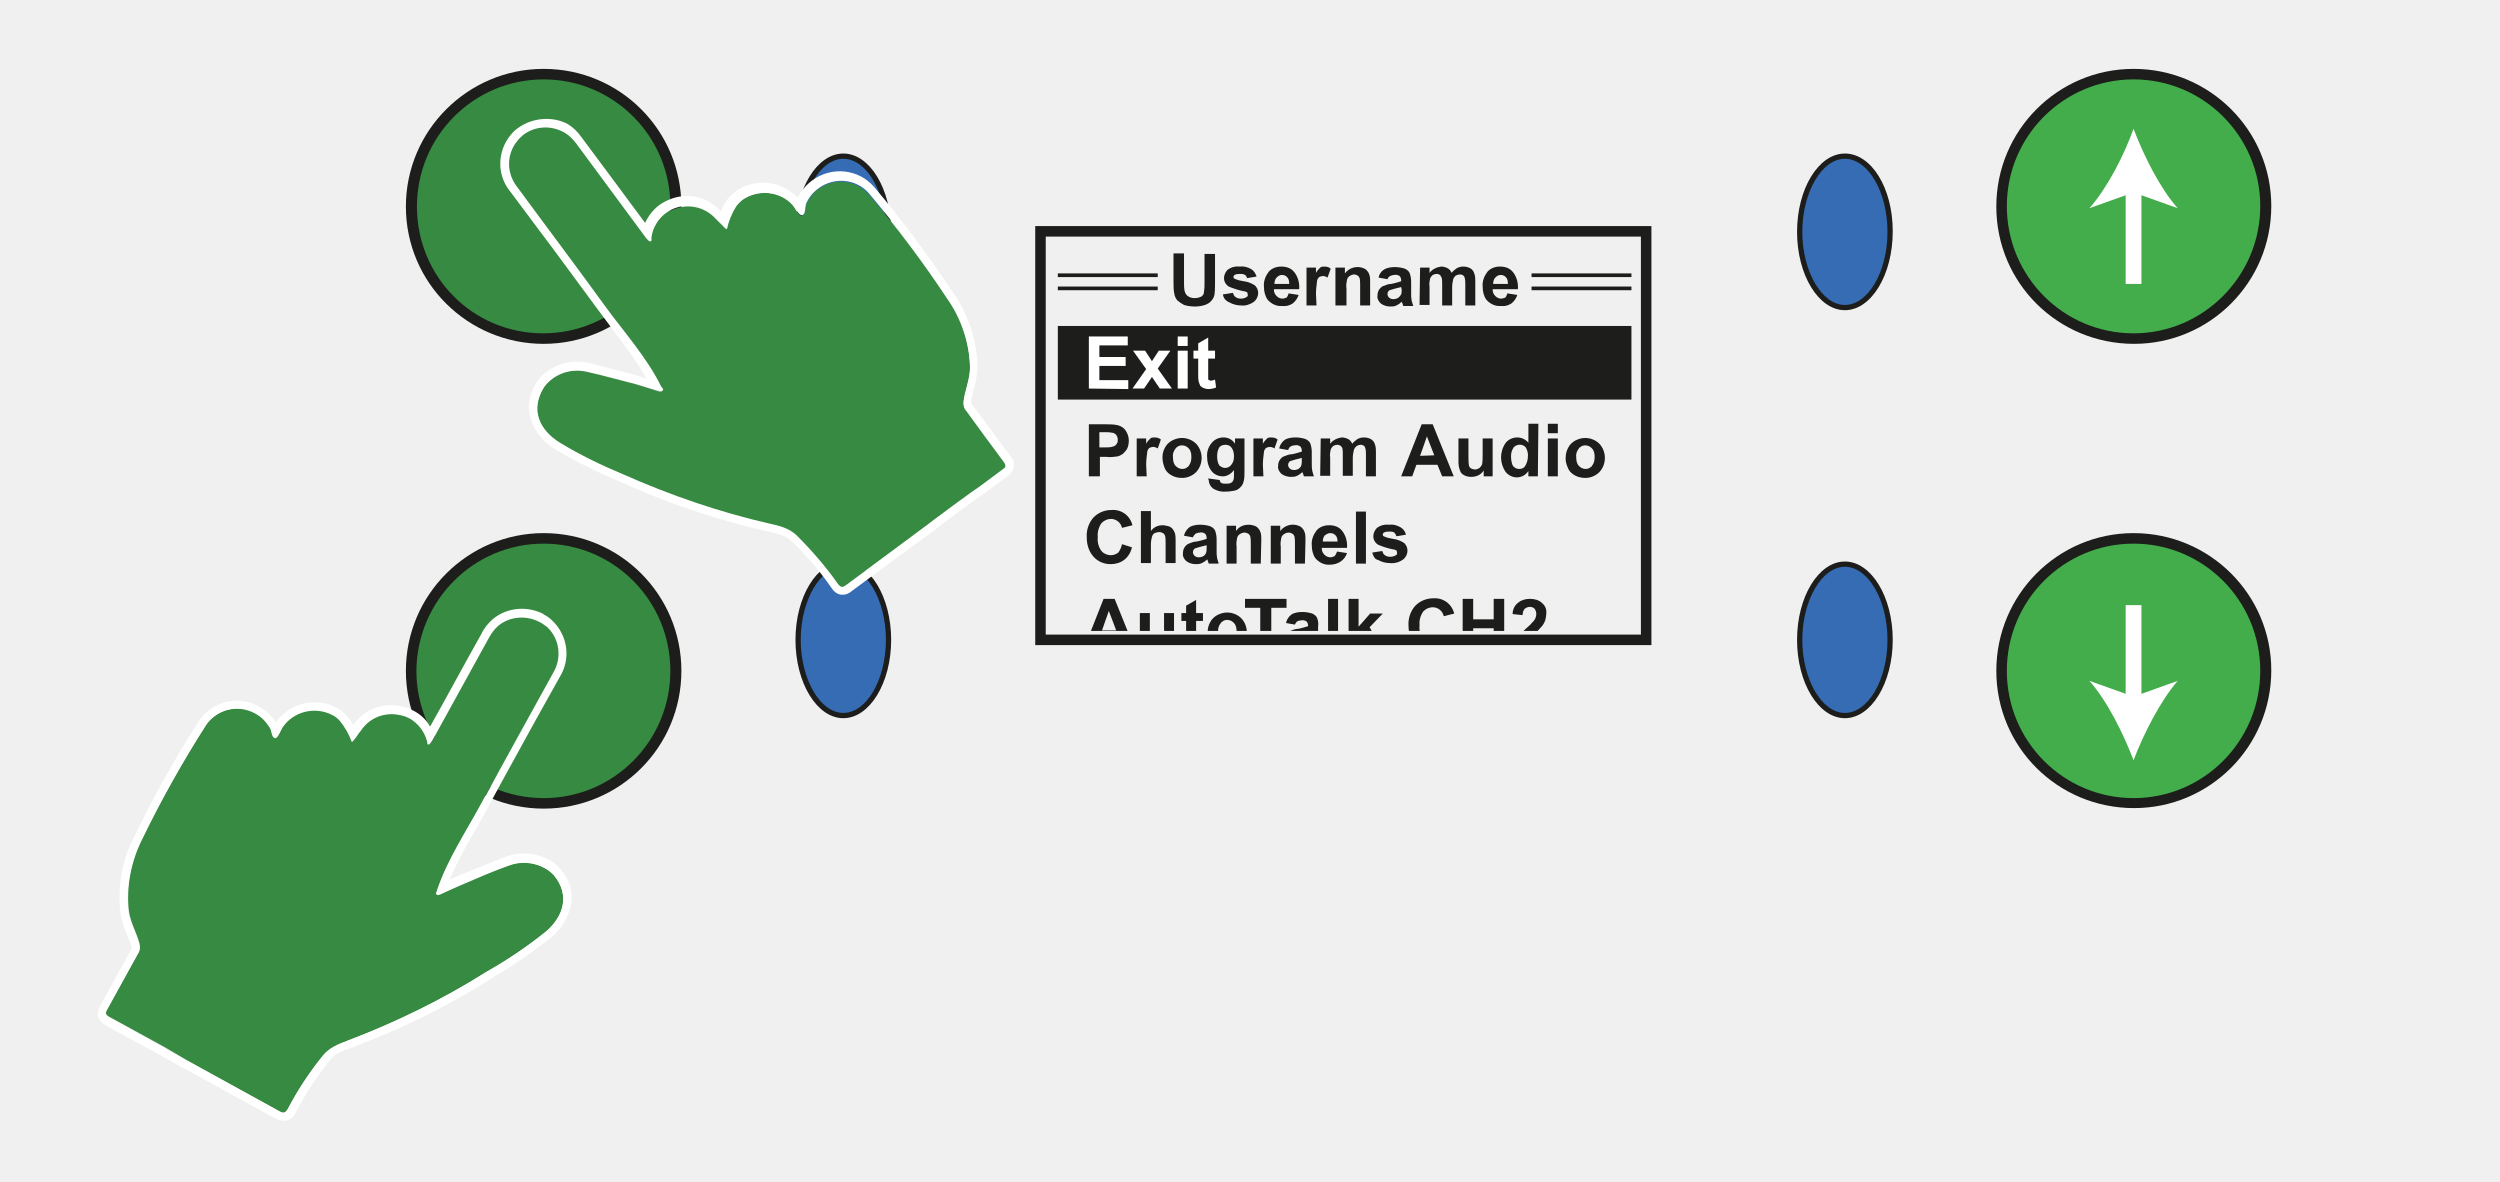
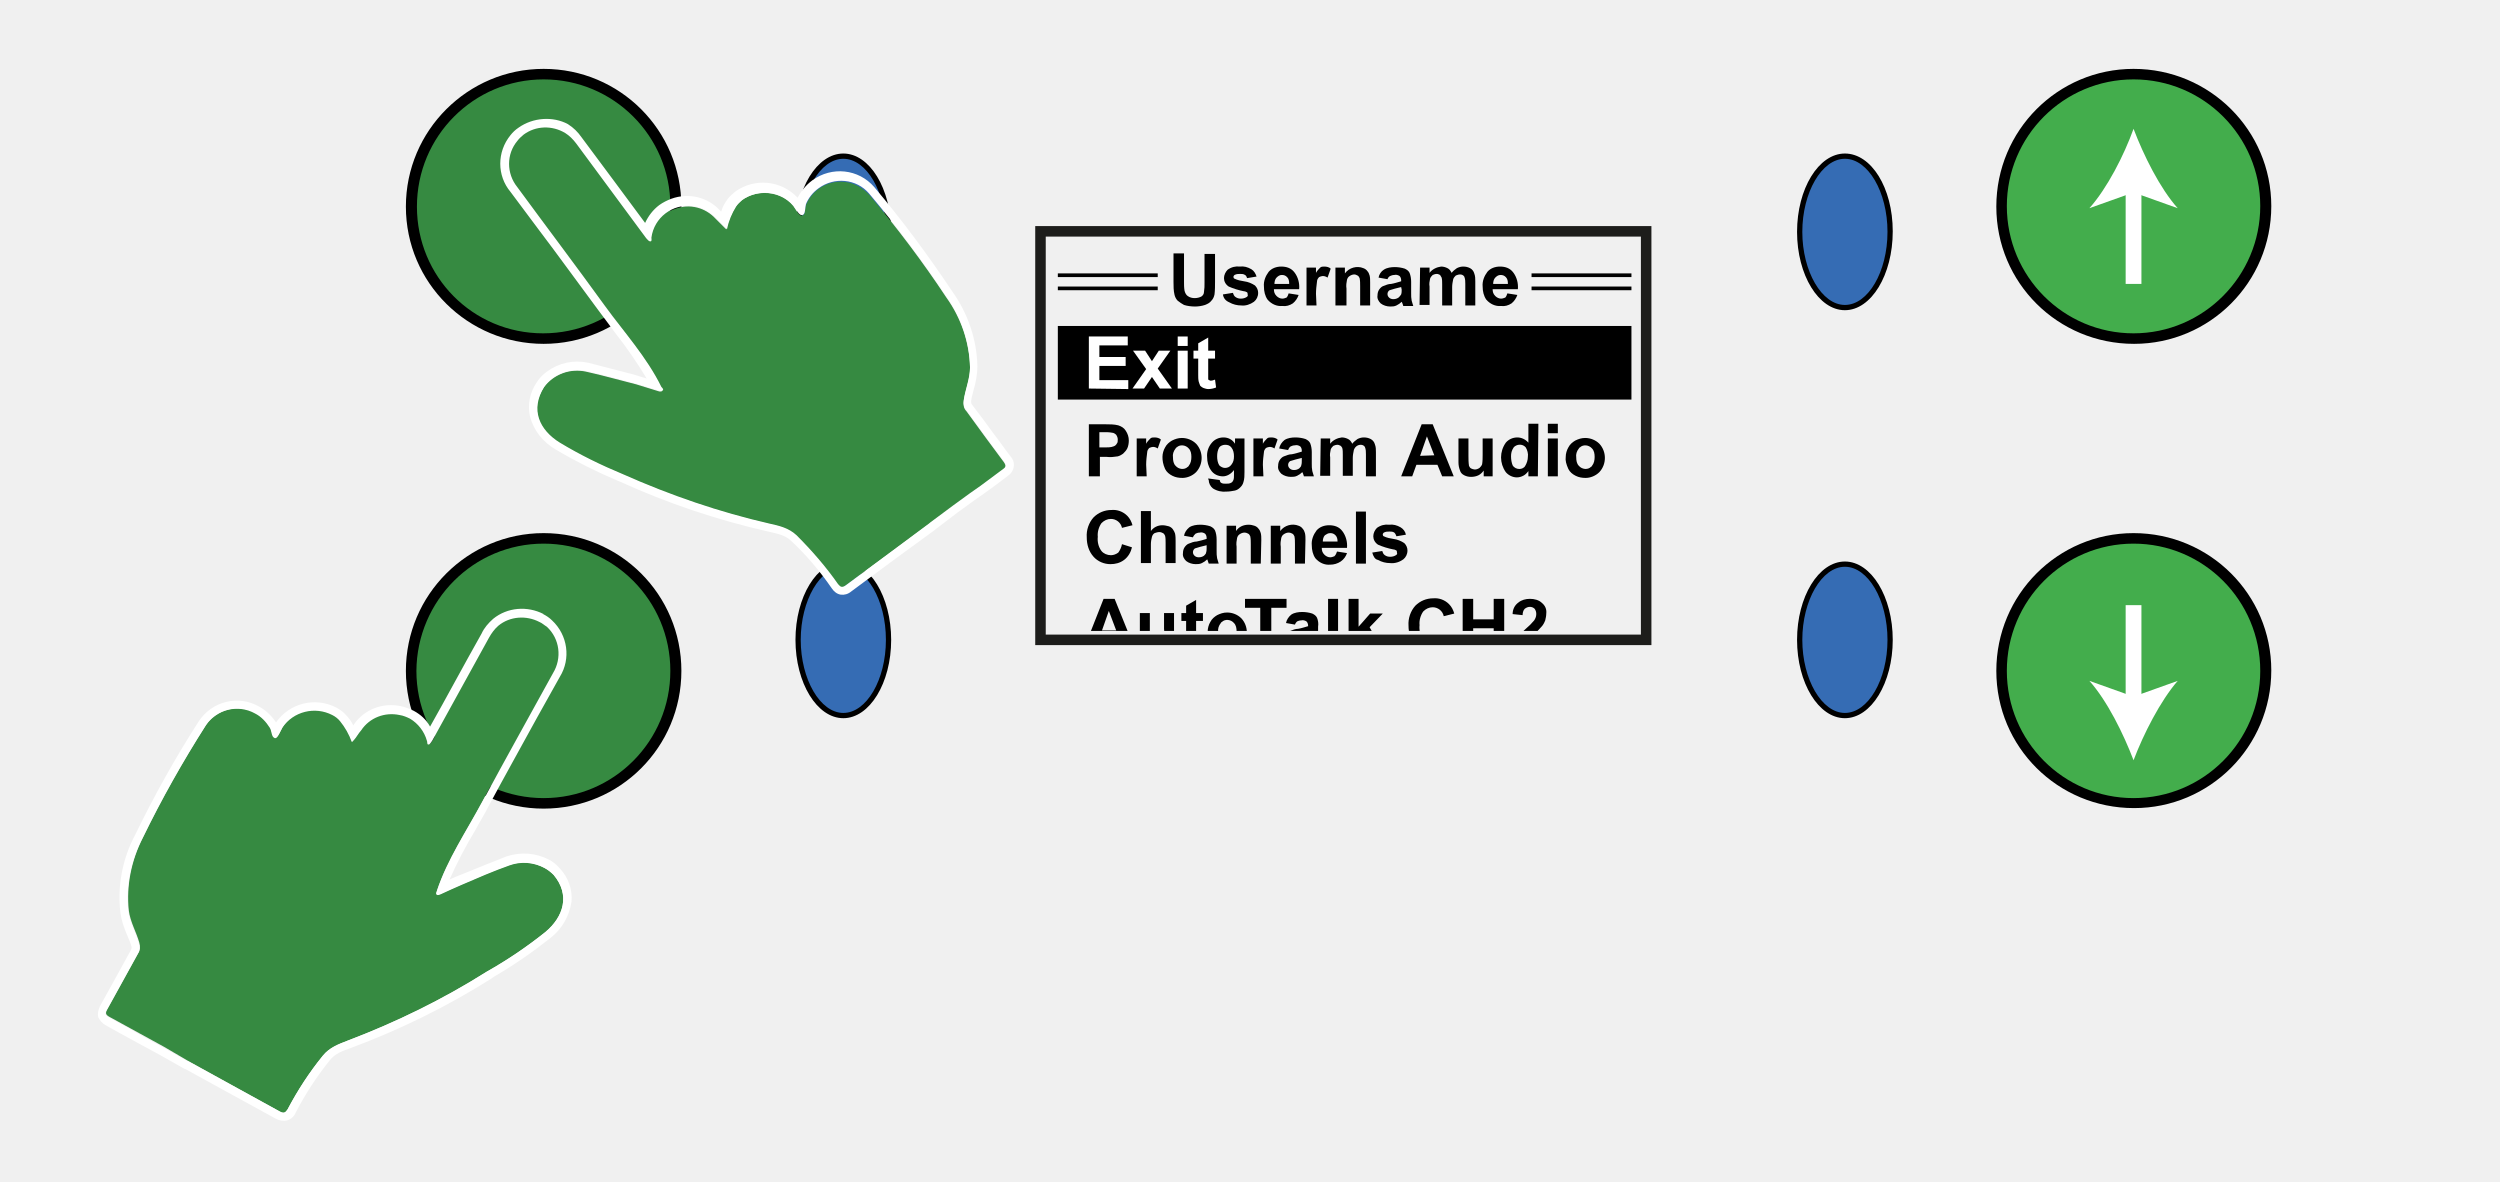
<svg xmlns="http://www.w3.org/2000/svg" xmlns:xlink="http://www.w3.org/1999/xlink" version="1.1" id="Ebene_1" x="0px" y="0px" viewBox="0 0 475.5 224.8" style="enable-background:new 0 0 475.5 224.8;" xml:space="preserve">
  <style type="text/css">
	.st0{fill:none;stroke:#1D1D1B;stroke-width:2;stroke-miterlimit:10;}
	.st1{fill:#368A41;}
- 	.st2{fill:#1D1D1B;}
+ 	.st2{fill:currentColor;}
	.st3{fill:#43AD4C;}
	.st4{fill:#356CB4;}
	.st5{clip-path:url(#SVGID_2_);}
	.st6{clip-path:url(#SVGID_4_);}
	.st7{fill:#FFFFFF;}
	.st8{clip-path:url(#SVGID_6_);}
	.st9{clip-path:url(#SVGID_8_);}
	.st10{clip-path:url(#SVGID_10_);}
	.st11{clip-path:url(#SVGID_12_);}
	.st12{fill:none;stroke:#FFFFFF;stroke-width:3;}
</style>
  <g>
    <g id="Ebene_1_1_">
      <rect x="197.9" y="44" class="st0" width="115.2" height="77.7" />
      <path class="st1" d="M103.4,64.4c-13.9,0-25.2-11.3-25.2-25.1c0-13.9,11.3-25.2,25.1-25.2s25.2,11.3,25.2,25.1v0    C128.6,53.2,117.3,64.4,103.4,64.4z" />
      <path class="st2" d="M103.4,15.1c13.3,0,24.1,10.8,24.1,24.1s-10.8,24.2-24.2,24.2S79.3,52.6,79.3,39.3c0,0,0,0,0,0    C79.3,25.9,90.1,15.1,103.4,15.1 M103.4,13.1c-14.4,0-26.2,11.7-26.2,26.2S89,65.4,103.4,65.4s26.2-11.7,26.2-26.1c0,0,0,0,0,0    C129.6,24.8,117.9,13.1,103.4,13.1C103.4,13.1,103.4,13.1,103.4,13.1z" />
      <circle class="st1" cx="103.4" cy="127.6" r="25.1" />
      <path class="st2" d="M103.4,103.4c13.3,0,24.1,10.8,24.1,24.2s-10.8,24.2-24.1,24.2s-24.2-10.8-24.2-24.2    C79.3,114.2,90.1,103.4,103.4,103.4 M103.4,101.4c-14.4,0-26.2,11.7-26.2,26.2s11.7,26.2,26.2,26.2s26.2-11.7,26.2-26.2l0,0    C129.6,113.1,117.9,101.4,103.4,101.4C103.4,101.4,103.4,101.4,103.4,101.4z" />
      <path class="st3" d="M405.8,64.4c-13.9,0-25.1-11.3-25.1-25.2s11.3-25.1,25.2-25.1c13.9,0,25.1,11.3,25.1,25.1    C431,53.2,419.7,64.4,405.8,64.4z" />
      <path class="st2" d="M405.8,15.1c13.3,0,24.1,10.8,24.1,24.1s-10.8,24.2-24.1,24.2s-24.1-10.8-24.1-24.2c0,0,0,0,0,0    C381.7,25.9,392.5,15.1,405.8,15.1 M405.8,13.1c-14.4,0-26.1,11.7-26.1,26.2s11.7,26.1,26.2,26.1c14.4,0,26.1-11.7,26.1-26.2    C432,24.8,420.3,13.1,405.8,13.1C405.9,13.1,405.9,13.1,405.8,13.1L405.8,13.1z" />
      <circle class="st3" cx="405.8" cy="127.6" r="25.1" />
      <path class="st2" d="M405.8,103.4c13.3,0,24.1,10.8,24.1,24.2s-10.8,24.2-24.1,24.2s-24.1-10.8-24.1-24.2l0,0    C381.7,114.2,392.5,103.4,405.8,103.4 M405.8,101.4c-14.4,0-26.1,11.7-26.1,26.2s11.7,26.1,26.2,26.1c14.4,0,26.1-11.7,26.1-26.2    C432,113.1,420.3,101.4,405.8,101.4L405.8,101.4z" />
      <path class="st4" d="M160.4,58.4c-4.8,0-8.6-6.5-8.6-14.4s3.9-14.4,8.6-14.4S169,36.1,169,44S165.1,58.4,160.4,58.4z" />
      <path class="st2" d="M160.4,30.2c4.4,0,8.1,6.3,8.1,13.9s-3.7,13.9-8.1,13.9s-8.1-6.4-8.1-13.9S156,30.2,160.4,30.2 M160.4,29.2    c-5,0-9.1,6.7-9.1,14.9s4.1,14.9,9.1,14.9s9.1-6.7,9.1-14.9S165.4,29.2,160.4,29.2z" />
      <path class="st4" d="M160.4,136c-4.8,0-8.6-6.4-8.6-14.4s3.9-14.4,8.6-14.4s8.6,6.4,8.6,14.4S165.1,136,160.4,136z" />
      <path class="st2" d="M160.4,107.8c4.4,0,8.1,6.3,8.1,13.9s-3.7,13.9-8.1,13.9s-8.1-6.4-8.1-13.9S156,107.8,160.4,107.8     M160.4,106.8c-5,0-9.1,6.7-9.1,14.9s4.1,14.9,9.1,14.9s9.1-6.7,9.1-14.9S165.4,106.8,160.4,106.8z" />
      <path class="st4" d="M350.9,58.4c-4.8,0-8.6-6.5-8.6-14.4s3.9-14.4,8.6-14.4s8.6,6.5,8.6,14.4S355.6,58.4,350.9,58.4z" />
      <path class="st2" d="M350.9,30.2c4.4,0,8.1,6.3,8.1,13.9s-3.7,13.9-8.1,13.9s-8.1-6.4-8.1-13.9S346.5,30.2,350.9,30.2 M350.9,29.2    c-5,0-9.1,6.7-9.1,14.9s4.1,14.9,9.1,14.9S360,52.3,360,44S355.9,29.2,350.9,29.2z" />
      <ellipse class="st4" cx="350.9" cy="121.6" rx="8.6" ry="14.4" />
      <path class="st2" d="M350.9,107.8c4.4,0,8.1,6.3,8.1,13.9s-3.7,13.9-8.1,13.9s-8.1-6.4-8.1-13.9S346.5,107.8,350.9,107.8     M350.9,106.8c-5,0-9.1,6.7-9.1,14.9s4.1,14.9,9.1,14.9s9.1-6.7,9.1-14.9S355.9,106.8,350.9,106.8z" />
      <g id="Fingers">
        <g>
          <defs>
            <rect id="SVGID_1_" x="97.4" y="8.4" transform="matrix(0.8048 -0.5936 0.5936 0.8048 -10.5739 93.9075)" width="80.1" height="109.2" />
          </defs>
          <clipPath id="SVGID_2_">
            <use xlink:href="#SVGID_1_" style="overflow:visible;" />
          </clipPath>
          <g class="st5">
            <g>
              <defs>
                <rect id="SVGID_3_" x="97.4" y="8.4" transform="matrix(0.8048 -0.5936 0.5936 0.8048 -10.5739 93.9075)" width="80.1" height="109.2" />
              </defs>
              <clipPath id="SVGID_4_">
                <use xlink:href="#SVGID_3_" style="overflow:visible;" />
              </clipPath>
              <g class="st6">
                <path class="st1" d="M176.8,99.6c-5.3,3.9-10.7,7.9-16,11.8c-0.7,0.5-1,0.4-1.5-0.2c-2.3-3.3-5-6.4-7.9-9.3         c-1.5-1.4-3.3-1.8-5.1-2.2c-9.6-2.2-18.9-5.4-27.9-9.4c-4.1-1.7-8.2-3.7-12-6c-3.9-2.4-5.7-6.3-3-10.6c1.9-2.5,5-3.7,8.1-3         c3.2,0.7,6.3,1.6,9.5,2.4c1.4,0.4,2.8,0.9,4.2,1.3c0.2,0.1,0.6,0.1,0.7,0s0-0.5-0.2-0.7c-2.8-5.7-7.1-10.4-10.7-15.5         c-5.5-7.6-11.1-15-16.6-22.5c-2.1-2.6-2.1-6.3,0-8.8c2.3-2.7,6.1-3.3,9.1-1.5c0.8,0.5,1.5,1.2,2.1,2c4.4,6,8.9,12,13.3,18         c0.2,0.2,0.5,0.6,0.7,0.6c0.4,0,0.2-0.5,0.3-0.8c0.3-2.6,2.1-4.7,4.6-5.5c2.7-1,5.7-0.2,7.6,1.9c0.2,0.2,0.3,0.3,0.5,0.5         c0.5,0.5,1,1,1.5,1.5c0,0,0.1,0,0.1-0.1c0.3-1.5,0.9-2.9,1.7-4.2c2.5-3.4,8.3-3.5,11-0.1c0.5,0.7,1.1,1.9,1.6,1.8         c0.8-0.1,0.5-1.3,0.8-2c1.5-3.7,5.7-5.4,9.3-3.9c1,0.4,1.9,1.1,2.7,1.9c5.3,6.3,10.2,12.8,14.7,19.6         c2.8,3.9,4.4,8.6,4.5,13.4c0,2.2-0.9,4.2-1.2,6.3c-0.1,0.7,0,1.4,0.5,1.9c2.4,3.3,4.8,6.6,7.2,9.8c0.4,0.6,0.4,1-0.2,1.4         c-3.2,2.3-6.4,4.7-9.5,7L176.8,99.6z" />
                <path class="st7" d="M99.6,25.6c2.3-1.7,5.4-1.8,7.9-0.3c0.8,0.5,1.5,1.2,2.1,2c4.4,6,8.9,12,13.3,18         c0.2,0.2,0.5,0.6,0.7,0.6c0.1,0,0.1,0,0.2,0c0.2-0.1,0.1-0.5,0.1-0.7c0.5-3.8,4-6.5,7.9-6c1.7,0.2,3.2,1.1,4.4,2.3         c0.2,0.2,0.3,0.3,0.5,0.5c0.5,0.5,1,1,1.5,1.5c0,0,0.1,0,0.1,0s0,0,0,0c0.3-1.5,0.9-2.9,1.7-4.2c0.3-0.5,0.8-0.9,1.2-1.3         c3.1-2.1,7.2-1.7,9.7,1.1c0.5,0.7,1.1,1.9,1.6,1.8c0.1,0,0.2,0,0.3-0.1c0.4-0.3,0.3-1.3,0.5-2c0.5-1.2,1.3-2.2,2.4-3         c3-2.2,7.2-1.8,9.6,1c5.3,6.3,10.2,12.8,14.7,19.6c2.8,3.9,4.4,8.6,4.5,13.4c0,2.2-0.9,4.2-1.2,6.3c-0.1,0.7,0,1.4,0.5,1.9         c2.4,3.3,4.8,6.6,7.2,9.8c0.4,0.6,0.4,1-0.2,1.4l0,0l-4.3,3.2l-2,1.4l-3.3,2.4l-4.3,3.2l-0.1,0.1l-7.4,5.5         c-2.8,2.1-5.7,4.2-8.5,6.3l0,0c-0.7,0.5-1,0.4-1.5-0.2c-2.3-3.3-5-6.4-7.9-9.3c-1.5-1.4-3.3-1.8-5.1-2.2         c-9.6-2.2-18.9-5.4-27.9-9.4c-4.1-1.7-8.2-3.7-12-6c-3.9-2.4-5.7-6.3-3-10.6c0.4-0.6,0.9-1.1,1.5-1.6         c1.9-1.4,4.3-1.9,6.6-1.4c3.2,0.7,6.3,1.6,9.5,2.4c1.4,0.4,2.8,0.9,4.2,1.3c0.2,0.1,0.5,0.1,0.7,0l0,0c0.3-0.2,0-0.5-0.2-0.7         c-2.8-5.7-7.1-10.4-10.8-15.5c-5.5-7.6-11.1-15-16.6-22.5c-2.1-2.6-2.1-6.3,0-8.8C98.7,26.4,99.1,26,99.6,25.6 M98.6,24.3         c-0.6,0.4-1.1,0.9-1.5,1.4c-2.6,3.2-2.6,7.7,0,10.8l5.3,7.1c3.8,5,7.6,10.3,11.4,15.4c1.1,1.5,2.2,2.9,3.2,4.3         c2.2,2.8,4.2,5.7,6,8.7c-0.5-0.2-1.1-0.3-1.6-0.5l-1-0.3c-2.8-0.7-5.7-1.5-8.5-2.2c-2.8-0.6-5.6,0-7.9,1.7         c-0.7,0.5-1.4,1.2-1.9,2c-1.3,1.9-1.8,4.2-1.3,6.5c0.7,2.7,2.5,4.9,4.9,6.3c3.7,2.2,7.7,4.2,11.7,5.9l0.5,0.2         c9,4.1,18.5,7.3,28.2,9.5c1.8,0.4,3.3,0.7,4.4,1.8c2.9,2.7,5.5,5.8,7.7,9c0.4,0.6,1,1.1,1.7,1.2c0.7,0.1,1.4-0.1,2-0.6l0,0         c3.1-2.3,6.2-4.6,8.5-6.3l3.7-2.7l3.7-2.7l0.1-0.1l4.2-3.2l3.3-2.4l1-0.7l1-0.7c1.4-1,2.9-2.1,4.3-3.2l0,0         c1.1-0.7,1.5-2.2,0.8-3.3c-0.1-0.1-0.2-0.3-0.3-0.4c-1.1-1.4-2.1-2.9-3.2-4.3c-1.3-1.8-2.7-3.7-4.1-5.5         c-0.2-0.2-0.2-0.5-0.2-0.7c0.1-0.7,0.3-1.4,0.5-2.2c0.4-1.4,0.7-2.9,0.7-4.4c-0.1-5.1-1.8-10.1-4.8-14.3         c-4.6-6.9-9.5-13.5-14.8-19.8c-3-3.5-8.1-4-11.8-1.3c-1.2,0.9-2.1,2-2.8,3.3c-3.1-3.3-8.1-3.8-11.8-1.2         c-0.6,0.5-1.2,1-1.6,1.6c-0.5,0.7-0.9,1.4-1.1,2.2h-0.1l-0.1-0.1c-2.3-2.6-6-3.5-9.3-2.3c-0.8,0.3-1.6,0.7-2.3,1.2         c-1.2,0.9-2.1,2.1-2.7,3.4c-3.6-4.9-7.8-10.5-12.1-16.3c-0.7-1-1.5-1.8-2.6-2.5C105.2,22.1,101.4,22.3,98.6,24.3" />
              </g>
            </g>
          </g>
        </g>
      </g>
      <g id="Fingers-2">
        <g>
          <defs>
            <rect id="SVGID_5_" x="15.4" y="120.3" transform="matrix(0.4813 -0.8766 0.8766 0.4813 -104.2634 144.512)" width="109.2" height="80.1" />
          </defs>
          <clipPath id="SVGID_6_">
            <use xlink:href="#SVGID_5_" style="overflow:visible;" />
          </clipPath>
          <g class="st8">
            <g>
              <defs>
                <rect id="SVGID_7_" x="15.4" y="120.3" transform="matrix(0.4813 -0.8766 0.8766 0.4813 -104.2634 144.512)" width="109.2" height="80.1" />
              </defs>
              <clipPath id="SVGID_8_">
                <use xlink:href="#SVGID_7_" style="overflow:visible;" />
              </clipPath>
              <g class="st9">
                <path class="st1" d="M35.8,201.8c5.8,3.2,11.6,6.4,17.4,9.6c0.8,0.4,1.1,0.3,1.5-0.4c1.9-3.6,4.1-7,6.7-10.2         c1.3-1.6,3-2.2,4.8-2.9c9.2-3.5,18-7.8,26.4-13.1c3.9-2.2,7.6-4.7,11.1-7.5c3.5-2.9,4.8-7.1,1.6-10.9         c-2.2-2.2-5.5-2.9-8.4-1.9c-3.1,1.1-6.1,2.4-9.1,3.7c-1.4,0.6-2.7,1.2-4,1.8c-0.2,0.1-0.6,0.2-0.7,0.1c-0.3-0.2,0-0.5,0-0.7         c2-6,5.6-11.3,8.6-16.9c4.4-8.2,9-16.4,13.5-24.6c1.7-2.8,1.3-6.5-1.2-8.8c-2.6-2.4-6.5-2.5-9.2-0.2         c-0.7,0.6-1.3,1.4-1.7,2.3c-3.6,6.5-7.2,13.1-10.8,19.6c-0.2,0.3-0.4,0.6-0.6,0.7c-0.4,0-0.3-0.5-0.4-0.8         c-0.7-2.5-2.7-4.4-5.3-4.9c-2.8-0.6-5.7,0.5-7.3,2.9l-0.4,0.5c-0.4,0.6-0.8,1.2-1.3,1.7c0,0-0.1,0-0.1-0.1         c-0.5-1.4-1.3-2.8-2.2-3.9c-2.9-3.1-8.7-2.3-10.9,1.3c-0.4,0.7-0.9,2-1.3,2c-0.8,0-0.7-1.2-1.1-1.9c-2-3.4-6.3-4.6-9.8-2.6         c-1,0.6-1.8,1.3-2.4,2.2c-4.4,6.9-8.4,14-12,21.4c-2.2,4.3-3.2,9.1-2.7,13.9c0.3,2.2,1.4,4,2,6.1c0.2,0.7,0.2,1.4-0.2,2         c-2,3.6-3.9,7.1-5.9,10.7c-0.4,0.7-0.3,1,0.4,1.4c3.5,1.9,6.9,3.8,10.4,5.7L35.8,201.8z" />
                <path class="st7" d="M102.6,118.3c-2.5-1.3-5.6-1.1-7.8,0.7c-0.7,0.6-1.3,1.4-1.8,2.3c-3.6,6.5-7.2,13.1-10.8,19.6         c-0.2,0.3-0.4,0.6-0.6,0.7c-0.1,0-0.1,0-0.2,0c-0.2-0.1-0.1-0.5-0.2-0.7c-0.5-1.8-1.7-3.3-3.2-4.2c-0.6-0.3-1.3-0.6-2-0.7         c-2.8-0.6-5.7,0.5-7.3,2.9l-0.4,0.5c-0.4,0.6-0.8,1.2-1.3,1.7c0,0-0.1,0-0.1,0l0,0c-0.5-1.4-1.3-2.8-2.2-3.9         c-0.4-0.5-0.9-0.9-1.5-1.2c-3.3-1.7-7.4-0.7-9.5,2.4c-0.4,0.7-0.9,2-1.3,2c-0.1,0-0.2,0-0.3-0.1c-0.5-0.3-0.4-1.3-0.8-1.9         c-0.7-1.1-1.6-2.1-2.8-2.7c-3.2-1.8-7.4-0.8-9.4,2.3c-4.4,6.9-8.4,14-12,21.4c-2.2,4.3-3.2,9.1-2.7,13.9c0.3,2.2,1.4,4,2,6.1         c0.2,0.7,0.2,1.4-0.2,2c-2,3.6-3.9,7.1-5.9,10.7c-0.4,0.7-0.3,1,0.4,1.4l0,0c1.6,0.9,3.2,1.7,4.7,2.6l2.1,1.2l3.5,1.9         l4.6,2.6h0.1l8.2,4.5c3.1,1.7,6.2,3.4,9.3,5.1l0,0c0.7,0.4,1,0.3,1.5-0.4c1.9-3.6,4.1-7,6.7-10.2c1.3-1.6,3-2.2,4.8-2.9         c9.2-3.5,18-7.8,26.4-13.1c3.9-2.2,7.6-4.7,11.1-7.5c3.5-2.9,4.8-7.1,1.6-10.9c-0.5-0.5-1.1-1-1.7-1.3         c-2.1-1.1-4.5-1.3-6.7-0.5c-3.1,1.1-6.1,2.4-9.1,3.7c-1.4,0.6-2.7,1.2-4,1.8c-0.2,0.1-0.5,0.2-0.7,0.1l0,0         c-0.3-0.2,0-0.5,0-0.7c2-6,5.6-11.3,8.6-16.9c4.4-8.2,9-16.4,13.5-24.6c1.7-2.8,1.3-6.5-1.2-8.8         C103.5,118.9,103.1,118.5,102.6,118.3 M103.3,116.8c0.6,0.3,1.2,0.7,1.7,1.2c3,2.8,3.6,7.3,1.5,10.7l-4.3,7.7         c-3,5.5-6.2,11.2-9.2,16.8c-0.8,1.6-1.8,3.2-2.6,4.7c-1.8,3-3.5,6.2-4.9,9.4c0.5-0.2,1-0.5,1.6-0.7l1-0.4         c2.7-1.1,5.4-2.2,8.2-3.3c2.7-0.9,5.6-0.7,8.1,0.6c0.8,0.4,1.5,1,2.1,1.7c1.6,1.7,2.4,4,2.2,6.3c-0.4,2.7-1.8,5.2-4,6.9         c-3.4,2.7-7,5.2-10.8,7.4l-0.4,0.3c-8.4,5.3-17.3,9.7-26.7,13.2c-1.7,0.6-3.1,1.1-4.1,2.4c-2.5,3.1-4.7,6.5-6.5,10         c-0.3,0.7-0.9,1.2-1.6,1.4c-0.7,0.2-1.5,0-2.1-0.3l0,0l-9.3-5.1l-4-2.2l-4-2.2h-0.1l-4.6-2.6l-3.5-1.9l-1.1-0.6l-1.1-0.6         c-1.5-0.8-3.1-1.7-4.7-2.6l0,0c-0.6-0.3-1.1-0.9-1.4-1.5c-0.2-0.7,0-1.4,0.3-2.1c0.9-1.6,1.7-3.1,2.6-4.7c1.1-2,2.2-4,3.3-6         c0.1-0.2,0.2-0.5,0.1-0.7c-0.2-0.7-0.5-1.4-0.8-2.1c-0.6-1.4-1.1-2.8-1.3-4.3c-0.6-5.1,0.4-10.3,2.8-14.8         c3.6-7.4,7.6-14.6,12.1-21.6c2.5-3.8,7.5-5.1,11.5-2.8c1.3,0.7,2.4,1.8,3.2,3c2.6-3.7,7.5-4.9,11.5-2.8         c0.7,0.4,1.3,0.8,1.8,1.4c0.6,0.6,1.1,1.3,1.4,2l0,0l0.1-0.2c2-2.9,5.5-4.2,8.9-3.5c0.9,0.2,1.7,0.5,2.5,0.9         c1.3,0.7,2.4,1.7,3.1,3c3-5.3,6.3-11.5,9.8-17.7c0.5-1.1,1.3-2,2.2-2.8c2.7-2.2,6.5-2.5,9.6-0.9" />
              </g>
            </g>
          </g>
        </g>
      </g>
      <rect x="201.2" y="62" class="st2" width="109.1" height="14" />
      <rect x="201.2" y="52" class="st2" width="19" height="0.7" />
      <rect x="201.2" y="54.5" class="st2" width="19" height="0.7" />
      <rect x="291.3" y="52" class="st2" width="19" height="0.7" />
      <rect x="291.3" y="54.5" class="st2" width="19" height="0.7" />
      <path class="st2" d="M223.2,48.2h2v5.4c0,0.6,0,1.1,0.1,1.7c0.1,0.4,0.3,0.8,0.6,1c0.4,0.3,0.9,0.4,1.3,0.4c0.5,0,0.9-0.1,1.3-0.3    c0.3-0.2,0.5-0.5,0.5-0.9c0.1-0.6,0.1-1.1,0.1-1.7v-5.5h2v5.2c0,0.8,0,1.7-0.1,2.5c-0.1,0.5-0.3,0.9-0.6,1.2    c-0.3,0.4-0.7,0.6-1.2,0.8c-0.6,0.2-1.3,0.3-1.9,0.3c-0.7,0-1.5-0.1-2.1-0.3c-0.4-0.2-0.8-0.5-1.2-0.8c-0.3-0.3-0.5-0.7-0.6-1.1    c-0.2-0.8-0.2-1.7-0.2-2.5L223.2,48.2z" />
      <path class="st2" d="M232.6,56l1.9-0.3c0.1,0.3,0.2,0.6,0.5,0.8c0.3,0.2,0.6,0.3,1,0.3c0.4,0,0.8-0.1,1.1-0.3    c0.2-0.1,0.3-0.3,0.2-0.5c0-0.1,0-0.3-0.1-0.4c-0.2-0.1-0.4-0.2-0.6-0.2c-1-0.2-2-0.5-2.9-0.9c-0.6-0.4-0.9-1-0.9-1.6    c0-0.6,0.3-1.2,0.7-1.6c0.7-0.5,1.5-0.7,2.3-0.6c0.8-0.1,1.5,0.1,2.2,0.5c0.5,0.3,0.8,0.8,1,1.4l-1.8,0.3    c-0.1-0.3-0.2-0.5-0.4-0.6c-0.3-0.2-0.6-0.2-0.9-0.2c-0.4,0-0.7,0-1.1,0.2c-0.1,0.1-0.2,0.2-0.2,0.4c0,0.1,0.1,0.3,0.2,0.3    c0.6,0.3,1.2,0.4,1.8,0.5c0.8,0.1,1.5,0.4,2.1,0.8c0.4,0.4,0.6,0.9,0.6,1.4c0,0.7-0.3,1.3-0.8,1.7c-0.7,0.5-1.6,0.8-2.4,0.7    c-0.8,0-1.6-0.2-2.3-0.6C233.1,57.2,232.7,56.7,232.6,56z" />
      <path class="st2" d="M245.1,55.8l1.9,0.3c-0.2,0.6-0.6,1.2-1.1,1.6c-0.6,0.4-1.3,0.6-2,0.5c-1.1,0.1-2.1-0.4-2.8-1.2    c-0.5-0.7-0.7-1.6-0.7-2.5c-0.1-1,0.3-2,0.9-2.8c0.6-0.7,1.5-1,2.4-1c1,0,1.9,0.3,2.5,1.1c0.7,0.9,1,2.1,0.9,3.2h-4.8    c0,0.5,0.1,0.9,0.5,1.3c0.3,0.3,0.7,0.5,1.1,0.5c0.3,0,0.5-0.1,0.8-0.2C244.9,56.4,245,56.1,245.1,55.8z M245.2,53.9    c0-0.5-0.1-0.9-0.4-1.2c-0.3-0.3-0.6-0.4-1-0.4c-0.4,0-0.7,0.2-1,0.5c-0.3,0.3-0.4,0.8-0.4,1.2H245.2z" />
      <path class="st2" d="M250.4,58.1h-1.9v-7.2h1.8v1c0.2-0.4,0.5-0.7,0.8-1c0.2-0.2,0.5-0.2,0.8-0.2c0.4,0,0.9,0.1,1.2,0.4l-0.6,1.7    c-0.3-0.2-0.6-0.3-0.9-0.3c-0.2,0-0.5,0.1-0.7,0.2c-0.2,0.2-0.4,0.5-0.4,0.8c-0.1,0.8-0.2,1.6-0.2,2.4L250.4,58.1z" />
      <path class="st2" d="M260.6,58.1h-1.9v-3.7c0-0.5,0-1-0.1-1.5c-0.1-0.2-0.2-0.4-0.4-0.5c-0.2-0.1-0.4-0.2-0.6-0.2    c-0.3,0-0.6,0.1-0.9,0.3c-0.3,0.2-0.4,0.4-0.5,0.7c-0.1,0.5-0.2,1.1-0.1,1.7v3.2H254v-7.2h1.8V52c0.8-1.1,2.3-1.5,3.5-1    c0.3,0.1,0.6,0.3,0.8,0.6c0.2,0.2,0.3,0.5,0.4,0.8c0.1,0.4,0.1,0.8,0.1,1.3L260.6,58.1z" />
      <path class="st2" d="M263.9,53.1l-1.7-0.3c0.1-0.6,0.5-1.2,1-1.5c0.6-0.4,1.4-0.5,2.1-0.5c0.6,0,1.3,0.1,1.9,0.3    c0.4,0.2,0.7,0.4,0.9,0.8c0.2,0.5,0.3,1.1,0.3,1.7v2.2c0,0.5,0,0.9,0.1,1.4c0.1,0.3,0.2,0.7,0.3,1h-1.9c0-0.1-0.1-0.3-0.2-0.6    l-0.1-0.2c-0.3,0.3-0.6,0.5-1,0.7c-0.4,0.2-0.8,0.2-1.2,0.2c-0.6,0-1.3-0.2-1.8-0.6c-0.4-0.4-0.7-0.9-0.6-1.5    c0-0.4,0.1-0.8,0.3-1.1c0.2-0.3,0.5-0.6,0.8-0.7c0.5-0.2,1-0.4,1.5-0.4c0.6-0.1,1.2-0.3,1.9-0.5v-0.2c0-0.3-0.1-0.6-0.3-0.8    c-0.3-0.2-0.7-0.3-1-0.2c-0.3,0-0.6,0.1-0.8,0.2C264.2,52.6,264,52.8,263.9,53.1z M266.5,54.6c-0.4,0.1-0.8,0.2-1.2,0.3    c-0.3,0.1-0.7,0.2-1,0.3c-0.2,0.1-0.4,0.4-0.4,0.7c0,0.3,0.1,0.5,0.3,0.7c0.2,0.2,0.5,0.3,0.8,0.3c0.4,0,0.7-0.1,1-0.3    c0.2-0.2,0.4-0.4,0.5-0.6c0.1-0.3,0.1-0.6,0.1-0.9L266.5,54.6z" />
      <path class="st2" d="M270.1,50.9h1.8v1c0.5-0.7,1.4-1.1,2.2-1.2c0.4,0,0.8,0.1,1.2,0.3c0.4,0.2,0.6,0.5,0.8,0.9    c0.3-0.4,0.6-0.6,1-0.9c0.4-0.2,0.8-0.3,1.2-0.3c0.5,0,0.9,0.1,1.3,0.3c0.4,0.2,0.7,0.6,0.8,1c0.2,0.5,0.2,1,0.2,1.5v4.6h-1.9V54    c0-0.5,0-0.9-0.2-1.4c-0.2-0.3-0.5-0.4-0.8-0.4c-0.3,0-0.5,0.1-0.8,0.2c-0.2,0.2-0.4,0.4-0.5,0.7c-0.1,0.5-0.2,1-0.2,1.5v3.5h-1.9    v-4c0-0.5,0-0.9-0.1-1.3c-0.1-0.2-0.2-0.3-0.3-0.5c-0.2-0.1-0.4-0.2-0.6-0.2c-0.3,0-0.6,0.1-0.8,0.2c-0.2,0.2-0.4,0.4-0.5,0.7    c-0.1,0.5-0.2,1-0.1,1.5v3.5H270L270.1,50.9z" />
      <path class="st2" d="M286.7,55.8l1.9,0.3c-0.2,0.6-0.6,1.2-1.1,1.6c-0.6,0.4-1.3,0.6-2,0.5c-1.1,0.1-2.1-0.4-2.8-1.2    c-0.5-0.7-0.7-1.6-0.7-2.5c-0.1-1,0.3-2,0.9-2.8c0.6-0.7,1.5-1,2.4-1c1,0,1.9,0.3,2.5,1.1c0.7,0.9,1,2.1,0.9,3.2h-4.8    c0,0.5,0.1,0.9,0.5,1.3c0.3,0.3,0.7,0.5,1.1,0.5c0.3,0,0.5-0.1,0.8-0.2C286.5,56.4,286.6,56.1,286.7,55.8z M286.8,53.9    c0-0.5-0.1-0.9-0.4-1.2c-0.3-0.3-0.6-0.4-1-0.4c-0.4,0-0.7,0.2-1,0.5c-0.3,0.3-0.4,0.8-0.4,1.2H286.8z" />
      <path class="st7" d="M207.1,73.9V64h7.4v1.7h-5.4v2.2h5v1.7h-5v2.7h5.5v1.7L207.1,73.9z" />
      <path class="st7" d="M215.4,73.9l2.6-3.7l-2.5-3.5h2.3l1.3,2l1.3-2h2.2l-2.4,3.4l2.7,3.8h-2.3l-1.5-2.2l-1.5,2.2H215.4z" />
      <path class="st7" d="M224,65.8V64h1.9v1.8H224z M224,73.9v-7.2h1.9v7.2H224z" />
      <path class="st7" d="M231.1,66.7v1.5h-1.3v2.9c0,0.3,0,0.7,0,1c0,0.1,0.1,0.2,0.2,0.2c0.1,0.1,0.2,0.1,0.3,0.1    c0.3,0,0.5-0.1,0.8-0.2l0.2,1.5c-0.5,0.2-1,0.3-1.5,0.3c-0.3,0-0.6-0.1-0.9-0.2c-0.2-0.1-0.4-0.2-0.6-0.4    c-0.1-0.2-0.2-0.5-0.3-0.8c-0.1-0.4-0.1-0.9-0.1-1.3v-3.1H227v-1.5h0.9v-1.4l1.9-1.1v2.5H231.1z" />
      <path class="st2" d="M207.1,90.6v-9.9h3.2c0.8,0,1.6,0,2.4,0.2c0.6,0.2,1.1,0.5,1.4,1c0.4,0.6,0.6,1.2,0.6,1.9    c0,0.5-0.1,1.1-0.3,1.5c-0.2,0.4-0.5,0.7-0.8,1c-0.3,0.2-0.6,0.4-1,0.5c-0.7,0.1-1.4,0.2-2.1,0.1h-1.3v3.7L207.1,90.6z     M209.1,82.3v2.8h1.1c0.5,0,1.1,0,1.6-0.2c0.3-0.1,0.5-0.3,0.6-0.5c0.2-0.2,0.2-0.5,0.2-0.8c0-0.3-0.1-0.6-0.3-0.9    c-0.2-0.2-0.5-0.4-0.8-0.4c-0.5-0.1-1-0.1-1.4-0.1H209.1z" />
      <path class="st2" d="M218.1,90.6h-1.9v-7.2h1.8v1c0.2-0.4,0.5-0.7,0.8-1c0.2-0.2,0.5-0.2,0.8-0.2c0.4,0,0.9,0.1,1.2,0.4l-0.6,1.7    c-0.3-0.2-0.6-0.3-0.9-0.3c-0.2,0-0.5,0.1-0.7,0.2c-0.2,0.2-0.4,0.5-0.4,0.8c-0.1,0.8-0.2,1.6-0.2,2.4L218.1,90.6z" />
      <path class="st2" d="M221.1,86.9c0-0.6,0.2-1.3,0.5-1.8c0.3-0.6,0.8-1,1.3-1.3c0.6-0.3,1.2-0.5,1.9-0.5c1,0,2,0.4,2.7,1.1    c1.4,1.5,1.4,3.9,0,5.4c-0.7,0.7-1.7,1.1-2.6,1.1c-0.7,0-1.3-0.1-1.9-0.4c-0.6-0.3-1.1-0.7-1.4-1.3    C221.2,88.3,221.1,87.6,221.1,86.9z M223.1,87c0,0.6,0.1,1.2,0.5,1.6c0.6,0.7,1.7,0.8,2.3,0.2c0.1,0,0.1-0.1,0.2-0.2    c0.4-0.5,0.5-1.1,0.5-1.7c0-0.6-0.1-1.2-0.5-1.6c-0.6-0.7-1.7-0.8-2.3-0.2c-0.1,0-0.1,0.1-0.2,0.2C223.2,85.8,223,86.4,223.1,87    L223.1,87z" />
      <path class="st2" d="M229.8,91l2.2,0.3c0,0.2,0.1,0.4,0.2,0.5c0.3,0.2,0.6,0.2,0.9,0.2c0.4,0,0.8,0,1.1-0.2    c0.2-0.1,0.3-0.3,0.4-0.5c0.1-0.3,0.1-0.6,0.1-0.9v-1c-0.5,0.7-1.3,1.2-2.1,1.2c-0.9,0-1.8-0.4-2.3-1.2c-0.5-0.7-0.7-1.6-0.7-2.4    c-0.1-1,0.2-2,0.9-2.8c0.5-0.6,1.3-1,2.2-1c0.9,0,1.7,0.4,2.2,1.2v-1h1.8v6.4c0,0.6,0,1.3-0.2,1.9c-0.1,0.4-0.3,0.7-0.6,1    c-0.3,0.3-0.6,0.5-1,0.6c-0.5,0.1-1.1,0.2-1.6,0.2c-0.9,0.1-1.8-0.1-2.6-0.6c-0.5-0.4-0.8-1-0.8-1.6    C229.8,91.2,229.8,91.1,229.8,91z M231.5,86.8c0,0.6,0.1,1.2,0.4,1.7c0.3,0.3,0.7,0.5,1.1,0.5c0.5,0,0.9-0.2,1.2-0.6    c0.4-0.5,0.5-1,0.5-1.6c0-0.6-0.1-1.2-0.5-1.7c-0.3-0.4-0.7-0.5-1.2-0.5c-0.4,0-0.9,0.2-1.1,0.5C231.6,85.6,231.5,86.2,231.5,86.8    L231.5,86.8z" />
      <path class="st2" d="M240.3,90.6h-1.9v-7.2h1.8v1c0.2-0.4,0.5-0.7,0.8-1c0.2-0.2,0.5-0.2,0.8-0.2c0.4,0,0.9,0.1,1.2,0.4l-0.6,1.7    c-0.3-0.2-0.6-0.3-0.9-0.3c-0.2,0-0.5,0.1-0.7,0.2c-0.2,0.2-0.4,0.5-0.4,0.8c-0.1,0.8-0.2,1.6-0.2,2.4L240.3,90.6z" />
      <path class="st2" d="M245,85.6l-1.7-0.3c0.1-0.6,0.5-1.2,1-1.6c0.6-0.4,1.4-0.5,2.1-0.5c0.6,0,1.3,0.1,1.9,0.3    c0.4,0.2,0.7,0.4,0.9,0.8c0.2,0.5,0.3,1.1,0.3,1.7v2.2c0,0.5,0,0.9,0.1,1.4c0.1,0.3,0.2,0.7,0.3,1H248c0-0.1-0.1-0.3-0.2-0.6    l-0.1-0.2c-0.3,0.3-0.6,0.5-1,0.7c-0.4,0.2-0.8,0.2-1.2,0.2c-0.6,0-1.3-0.2-1.8-0.6c-0.4-0.4-0.7-0.9-0.6-1.5    c0-0.4,0.1-0.8,0.3-1.1c0.2-0.3,0.5-0.6,0.8-0.7c0.5-0.2,1-0.4,1.5-0.4c0.6-0.1,1.2-0.3,1.9-0.5v-0.2c0-0.3-0.1-0.6-0.3-0.8    c-0.3-0.2-0.7-0.3-1-0.2c-0.3,0-0.6,0.1-0.8,0.2C245.3,85,245.1,85.3,245,85.6z M247.6,87.1c-0.4,0.1-0.8,0.2-1.2,0.3    c-0.3,0.1-0.7,0.2-1,0.3c-0.2,0.1-0.4,0.4-0.4,0.7c0,0.3,0.1,0.5,0.3,0.7c0.2,0.2,0.5,0.3,0.8,0.3c0.4,0,0.7-0.1,1-0.3    c0.2-0.2,0.4-0.4,0.4-0.6c0.1-0.3,0.1-0.6,0.1-0.9L247.6,87.1z" />
      <path class="st2" d="M251.2,83.4h1.8v1c0.5-0.7,1.4-1.1,2.2-1.2c0.4,0,0.8,0.1,1.2,0.3c0.4,0.2,0.6,0.5,0.8,0.9    c0.3-0.4,0.6-0.6,1-0.9c0.4-0.2,0.8-0.3,1.2-0.3c0.5,0,0.9,0.1,1.3,0.3c0.4,0.2,0.7,0.6,0.8,1c0.2,0.5,0.2,1,0.2,1.5v4.6h-1.9    v-4.2c0-0.5,0-0.9-0.2-1.4c-0.2-0.3-0.5-0.4-0.8-0.4c-0.6,0-1.1,0.4-1.3,1c-0.1,0.5-0.2,1-0.2,1.5v3.4h-1.9v-4    c0-0.5,0-0.9-0.1-1.3c-0.1-0.2-0.2-0.3-0.3-0.4c-0.2-0.1-0.4-0.2-0.6-0.2c-0.3,0-0.6,0.1-0.8,0.2c-0.2,0.2-0.4,0.4-0.5,0.7    c-0.1,0.5-0.2,1-0.1,1.5v3.5h-1.9L251.2,83.4z" />
      <path class="st2" d="M276.5,90.6h-2.2l-0.9-2.2h-4l-0.8,2.2h-2.1l3.9-9.9h2.1L276.5,90.6z M272.8,86.6l-1.4-3.6l-1.3,3.7    L272.8,86.6z" />
      <path class="st2" d="M282.2,90.6v-1.1c-0.3,0.4-0.6,0.7-1,0.9c-0.4,0.2-0.9,0.3-1.4,0.3c-0.5,0-0.9-0.1-1.3-0.3    c-0.4-0.2-0.7-0.5-0.8-0.9c-0.2-0.5-0.3-1-0.3-1.6v-4.5h1.9v3.3c0,0.6,0,1.2,0.1,1.9c0.1,0.2,0.2,0.4,0.4,0.5    c0.2,0.1,0.5,0.2,0.7,0.2c0.3,0,0.6-0.1,0.9-0.3c0.2-0.2,0.4-0.4,0.5-0.7c0.1-0.6,0.1-1.3,0.1-1.9v-3h1.9v7.2L282.2,90.6z" />
      <path class="st2" d="M292.5,90.6h-1.8v-1c-0.3,0.4-0.6,0.7-1,0.9c-0.4,0.2-0.8,0.3-1.2,0.3c-0.8,0-1.6-0.4-2.1-1    c-1.2-1.7-1.2-3.9,0-5.6c0.5-0.6,1.3-1,2.2-1c0.8,0,1.6,0.4,2.1,1v-3.6h1.9L292.5,90.6z M287.4,86.8c0,0.6,0.1,1.2,0.3,1.7    c0.3,0.5,0.8,0.7,1.3,0.7c0.4,0,0.9-0.2,1.1-0.6c0.3-0.5,0.5-1.1,0.5-1.7c0.1-0.6-0.1-1.3-0.4-1.8c-0.5-0.6-1.4-0.7-2.1-0.2    c-0.1,0.1-0.1,0.1-0.2,0.2C287.5,85.7,287.4,86.2,287.4,86.8z" />
      <path class="st2" d="M294.4,82.4v-1.8h1.9v1.8H294.4z M294.4,90.6v-7.2h1.9v7.2H294.4z" />
      <path class="st2" d="M297.8,86.9c0-0.6,0.2-1.3,0.5-1.8c0.3-0.6,0.8-1,1.3-1.3c0.6-0.3,1.2-0.5,1.9-0.5c1,0,2,0.4,2.7,1.1    c1.4,1.5,1.4,3.9,0,5.4c-0.7,0.7-1.7,1.1-2.6,1.1c-0.7,0-1.3-0.1-1.9-0.4c-0.6-0.3-1.1-0.7-1.4-1.3    C297.9,88.3,297.7,87.6,297.8,86.9z M299.8,87c0,0.6,0.1,1.2,0.5,1.6c0.6,0.7,1.7,0.8,2.3,0.2c0.1,0,0.1-0.1,0.2-0.2    c0.4-0.5,0.5-1.1,0.5-1.7c0-0.6-0.1-1.2-0.5-1.6c-0.6-0.7-1.7-0.8-2.3-0.2c-0.1,0-0.1,0.1-0.2,0.2C299.9,85.8,299.7,86.4,299.8,87    L299.8,87z" />
      <g>
        <defs>
          <rect id="SVGID_9_" x="201" y="88.9" width="109.4" height="25" />
        </defs>
        <clipPath id="SVGID_10_">
          <use xlink:href="#SVGID_9_" style="overflow:visible;" />
        </clipPath>
        <g class="st10">
          <path class="st2" d="M213.4,103.5l1.9,0.6c-0.2,0.9-0.7,1.8-1.5,2.4c-0.8,0.6-1.7,0.8-2.6,0.8c-1.2,0-2.4-0.5-3.2-1.4      c-0.9-1-1.3-2.3-1.3-3.7c-0.1-1.4,0.4-2.8,1.3-3.8c0.9-0.9,2.1-1.4,3.4-1.4c1.1-0.1,2.2,0.3,3,1.1c0.5,0.5,0.8,1.1,1,1.8l-2,0.5      c-0.2-1-1.1-1.7-2.1-1.7c-0.7,0-1.3,0.3-1.8,0.8c-0.5,0.7-0.8,1.7-0.7,2.6c-0.1,0.9,0.1,1.9,0.7,2.7c0.4,0.5,1.1,0.8,1.8,0.8      c0.5,0,1-0.2,1.4-0.5C213,104.7,213.3,104.1,213.4,103.5z" />
          <path class="st2" d="M218.9,97.3v3.7c0.5-0.7,1.3-1.1,2.2-1.1c0.4,0,0.8,0.1,1.2,0.2c0.3,0.1,0.6,0.3,0.8,0.6      c0.2,0.3,0.3,0.5,0.4,0.8c0.1,0.5,0.1,1,0.1,1.4v4.2h-1.9v-3.8c0-0.5,0-1-0.1-1.4c-0.1-0.2-0.2-0.4-0.4-0.5      c-0.2-0.1-0.4-0.2-0.7-0.2c-0.3,0-0.6,0.1-0.9,0.2c-0.3,0.2-0.4,0.4-0.5,0.7c-0.1,0.4-0.2,0.9-0.2,1.4v3.6H217v-9.9H218.9z" />
          <path class="st2" d="M226.9,102.2l-1.7-0.3c0.1-0.6,0.5-1.2,1-1.6c0.6-0.4,1.4-0.5,2.1-0.5c0.6,0,1.3,0.1,1.9,0.3      c0.4,0.2,0.7,0.4,0.9,0.8c0.2,0.5,0.3,1.1,0.3,1.7v2.2c0,0.5,0,0.9,0.1,1.4c0.1,0.3,0.2,0.7,0.3,1h-1.9      c-0.1-0.2-0.1-0.4-0.2-0.6c0-0.1-0.1-0.2-0.1-0.2c-0.3,0.3-0.6,0.5-1,0.7c-0.4,0.2-0.8,0.2-1.2,0.2c-0.6,0-1.3-0.2-1.8-0.6      c-0.4-0.4-0.7-0.9-0.6-1.5c0-0.4,0.1-0.8,0.3-1.1c0.2-0.3,0.5-0.6,0.8-0.7c0.5-0.2,1-0.4,1.5-0.4c0.6-0.1,1.2-0.3,1.9-0.5v-0.2      c0-0.3-0.1-0.6-0.3-0.8c-0.3-0.2-0.7-0.3-1-0.2c-0.3,0-0.6,0.1-0.8,0.2C227.2,101.7,227,101.9,226.9,102.2z M229.5,103.7      c-0.4,0.1-0.8,0.2-1.2,0.3c-0.3,0.1-0.7,0.2-1,0.3c-0.2,0.1-0.4,0.4-0.4,0.7c0,0.3,0.1,0.5,0.3,0.7c0.2,0.2,0.5,0.3,0.8,0.3      c0.4,0,0.7-0.1,1-0.3c0.2-0.2,0.4-0.4,0.4-0.6c0.1-0.3,0.1-0.6,0.1-0.9L229.5,103.7z" />
          <path class="st2" d="M239.8,107.2h-1.9v-3.7c0-0.5,0-1-0.1-1.5c-0.1-0.2-0.2-0.4-0.4-0.5c-0.2-0.1-0.4-0.2-0.7-0.2      c-0.3,0-0.6,0.1-0.9,0.3c-0.3,0.2-0.4,0.4-0.5,0.7c-0.1,0.5-0.2,1.1-0.1,1.7v3.2h-1.9V100h1.8v1c0.5-0.8,1.4-1.2,2.4-1.2      c0.4,0,0.8,0.1,1.1,0.2c0.3,0.1,0.6,0.3,0.8,0.6c0.2,0.2,0.3,0.5,0.4,0.8c0.1,0.4,0.1,0.9,0.1,1.3L239.8,107.2z" />
          <path class="st2" d="M248.2,107.2h-1.9v-3.7c0-0.5,0-1-0.1-1.5c-0.1-0.2-0.2-0.4-0.4-0.5c-0.2-0.1-0.4-0.2-0.7-0.2      c-0.3,0-0.6,0.1-0.9,0.3c-0.3,0.2-0.4,0.4-0.5,0.7c-0.1,0.5-0.2,1.1-0.1,1.7v3.2h-1.9V100h1.8v1c0.8-1.1,2.3-1.5,3.5-1      c0.3,0.1,0.6,0.3,0.8,0.6c0.2,0.2,0.3,0.5,0.4,0.8c0.1,0.4,0.1,0.9,0.1,1.3L248.2,107.2z" />
          <path class="st2" d="M254.3,104.9l1.9,0.3c-0.2,0.6-0.6,1.2-1.2,1.6c-0.6,0.4-1.3,0.6-2,0.6c-1.1,0.1-2.1-0.4-2.8-1.2      c-0.5-0.7-0.7-1.6-0.7-2.5c-0.1-1,0.3-2,0.9-2.8c0.6-0.7,1.5-1,2.4-1c1,0,1.9,0.3,2.5,1.1c0.7,0.9,1,2.1,0.9,3.2h-4.8      c0,0.5,0.1,0.9,0.5,1.3c0.3,0.3,0.7,0.5,1.1,0.5c0.3,0,0.5-0.1,0.8-0.2C254.1,105.5,254.2,105.2,254.3,104.9z M254.4,103      c0-0.5-0.1-0.9-0.4-1.2c-0.3-0.3-0.6-0.4-1-0.4c-0.4,0-0.7,0.2-1,0.4c-0.3,0.3-0.4,0.8-0.4,1.2H254.4z" />
          <path class="st2" d="M257.9,107.2v-9.9h1.9v9.9H257.9z" />
          <path class="st2" d="M261,105.1l1.9-0.3c0.1,0.3,0.2,0.6,0.5,0.8c0.3,0.2,0.6,0.3,1,0.3c0.4,0,0.8-0.1,1.1-0.3      c0.2-0.1,0.3-0.3,0.2-0.5c0-0.1,0-0.3-0.1-0.4c-0.2-0.1-0.4-0.2-0.6-0.2c-1-0.2-2-0.5-2.9-0.9c-0.6-0.4-0.9-1-0.9-1.6      c0-0.6,0.3-1.2,0.7-1.6c0.7-0.5,1.5-0.7,2.3-0.6c0.8-0.1,1.5,0.1,2.2,0.5c0.5,0.3,0.9,0.8,1,1.4l-1.8,0.3      c-0.1-0.3-0.2-0.5-0.4-0.7c-0.3-0.2-0.6-0.2-0.9-0.2c-0.4,0-0.7,0-1.1,0.2c-0.1,0.1-0.2,0.2-0.2,0.4c0,0.1,0.1,0.3,0.2,0.3      c0.6,0.3,1.2,0.4,1.8,0.5c0.8,0.1,1.5,0.4,2.1,0.8c0.4,0.4,0.6,0.9,0.6,1.4c0,0.7-0.3,1.3-0.8,1.7c-0.7,0.5-1.6,0.8-2.5,0.7      c-0.8,0-1.6-0.2-2.3-0.6C261.5,106.4,261.2,105.8,261,105.1z" />
        </g>
      </g>
      <g>
        <defs>
          <rect id="SVGID_11_" x="204" y="110.3" width="103.8" height="9.7" />
        </defs>
        <clipPath id="SVGID_12_">
          <use xlink:href="#SVGID_11_" style="overflow:visible;" />
        </clipPath>
        <g class="st11">
          <path class="st2" d="M216,123.8h-2.2l-0.9-2.2h-4l-0.8,2.2H206l3.9-9.9h2.1L216,123.8z M212.3,119.9l-1.4-3.7l-1.3,3.7H212.3z" />
          <path class="st2" d="M221.6,123.8v-1.1c-0.3,0.4-0.6,0.7-1,0.9c-0.4,0.2-0.9,0.3-1.4,0.3c-0.5,0-0.9-0.1-1.3-0.3      c-0.4-0.2-0.7-0.5-0.8-0.9c-0.2-0.5-0.3-1-0.3-1.6v-4.5h1.9v3.3c0,0.6,0,1.2,0.1,1.9c0.1,0.2,0.2,0.4,0.4,0.5      c0.2,0.1,0.5,0.2,0.7,0.2c0.3,0,0.6-0.1,0.9-0.3c0.2-0.2,0.4-0.4,0.5-0.7c0.1-0.6,0.2-1.3,0.1-1.9v-3h1.9v7.2L221.6,123.8z" />
          <path class="st2" d="M228.8,116.6v1.5h-1.3v2.9c0,0.3,0,0.7,0,1c0,0.1,0.1,0.2,0.2,0.2c0.1,0.1,0.2,0.1,0.3,0.1      c0.3,0,0.5-0.1,0.8-0.2l0.2,1.5c-0.5,0.2-1,0.3-1.5,0.3c-0.3,0-0.6-0.1-0.9-0.2c-0.2-0.1-0.5-0.2-0.6-0.4      c-0.1-0.2-0.2-0.5-0.3-0.8c-0.1-0.4-0.1-0.9-0.1-1.3v-3.1h-0.9v-1.5h0.9v-1.4l1.9-1.1v2.5H228.8z" />
          <path class="st2" d="M229.7,120.1c0-0.6,0.2-1.3,0.5-1.8c0.3-0.6,0.8-1,1.3-1.3c0.6-0.3,1.2-0.5,1.9-0.5c1,0,2,0.4,2.7,1.1      c1.4,1.5,1.4,3.9,0,5.4c-0.7,0.7-1.7,1.1-2.6,1.1c-0.7,0-1.3-0.2-1.9-0.4c-0.6-0.3-1.1-0.7-1.4-1.3      C229.8,121.6,229.7,120.8,229.7,120.1z M231.7,120.2c0,0.6,0.1,1.2,0.5,1.6c0.6,0.7,1.7,0.8,2.3,0.2c0.1,0,0.1-0.1,0.2-0.2      c0.4-0.5,0.5-1.1,0.5-1.7c0-0.6-0.1-1.2-0.5-1.6c-0.6-0.7-1.7-0.8-2.3-0.2c-0.1,0-0.1,0.1-0.2,0.2      C231.8,119,231.6,119.6,231.7,120.2L231.7,120.2z" />
          <path class="st2" d="M239.7,123.8v-8.2h-2.9v-1.7h7.9v1.7h-2.9v8.2H239.7z" />
          <path class="st2" d="M246.3,118.8l-1.7-0.3c0.1-0.6,0.5-1.2,1-1.6c0.6-0.4,1.4-0.5,2.1-0.5c0.6,0,1.3,0.1,1.9,0.3      c0.4,0.2,0.7,0.4,0.9,0.8c0.2,0.5,0.3,1.1,0.2,1.7v2.2c0,0.5,0,0.9,0.1,1.4c0.1,0.3,0.2,0.7,0.3,1h-1.9      c-0.1-0.2-0.1-0.4-0.2-0.6c0-0.1-0.1-0.2-0.1-0.2c-0.3,0.3-0.6,0.5-1,0.7c-0.4,0.2-0.8,0.2-1.2,0.2c-0.6,0-1.3-0.2-1.8-0.6      c-0.7-0.7-0.8-1.8-0.3-2.6c0.2-0.3,0.5-0.6,0.8-0.7c0.5-0.2,1-0.4,1.5-0.4c0.6-0.1,1.2-0.3,1.9-0.5V119c0-0.3-0.1-0.6-0.3-0.8      c-0.3-0.2-0.7-0.3-1-0.2c-0.3,0-0.6,0.1-0.8,0.2C246.6,118.3,246.4,118.5,246.3,118.8z M248.8,120.4c-0.4,0.1-0.8,0.2-1.2,0.3      c-0.3,0.1-0.7,0.2-1,0.3c-0.2,0.1-0.4,0.4-0.4,0.7c0,0.3,0.1,0.5,0.3,0.7c0.2,0.2,0.5,0.3,0.8,0.3c0.4,0,0.7-0.1,1-0.3      c0.2-0.2,0.4-0.4,0.5-0.6c0.1-0.3,0.1-0.6,0.1-0.9L248.8,120.4z" />
          <path class="st2" d="M252.6,123.8v-9.9h1.9v9.9H252.6z" />
          <path class="st2" d="M256.5,123.8v-9.9h1.9v5.3l2.2-2.5h2.4l-2.5,2.6l2.6,4.6h-2l-1.8-3.2l-0.9,0.9v2.3H256.5z" />
          <path class="st2" d="M274.6,120.2l1.9,0.6c-0.2,0.9-0.7,1.8-1.5,2.4c-0.8,0.6-1.7,0.8-2.6,0.8c-1.2,0-2.4-0.5-3.2-1.3      c-0.9-1-1.3-2.3-1.3-3.7c-0.1-1.4,0.4-2.8,1.3-3.8c0.9-0.9,2.1-1.4,3.4-1.4c1.1-0.1,2.2,0.3,3,1.1c0.5,0.5,0.8,1.1,1,1.8l-2,0.5      c-0.2-1-1.1-1.7-2.1-1.7c-0.7,0-1.3,0.3-1.8,0.8c-0.5,0.7-0.8,1.7-0.7,2.6c-0.1,0.9,0.1,1.9,0.7,2.7c0.4,0.5,1.1,0.8,1.8,0.8      c0.5,0,1-0.2,1.4-0.5C274.2,121.3,274.5,120.8,274.6,120.2z" />
          <path class="st2" d="M278.2,123.8v-9.9h2v3.9h3.9v-3.9h2v9.9h-2v-4.3h-3.9v4.3H278.2z" />
          <path class="st2" d="M294.2,122.1v1.8h-6.7c0.1-0.7,0.3-1.3,0.6-1.9c0.6-0.9,1.3-1.7,2.1-2.4c0.6-0.5,1.1-1,1.6-1.6      c0.2-0.3,0.4-0.7,0.4-1.2c0-0.4-0.1-0.7-0.3-1c-0.5-0.5-1.3-0.5-1.9,0c-0.3,0.3-0.4,0.8-0.4,1.2l-1.9-0.2c0-0.9,0.4-1.7,1.1-2.2      c0.6-0.5,1.4-0.7,2.2-0.7c0.8,0,1.7,0.2,2.3,0.8c0.6,0.5,0.9,1.2,0.8,2c0,0.4-0.1,0.9-0.2,1.3c-0.2,0.5-0.4,0.9-0.8,1.3      c-0.4,0.4-0.8,0.9-1.2,1.3c-0.6,0.6-1,0.9-1.1,1.1c-0.1,0.2-0.3,0.3-0.4,0.5L294.2,122.1z" />
        </g>
      </g>
    </g>
  </g>
  <g>
    <g>
      <line class="st12" x1="405.8" y1="54" x2="405.8" y2="35.2" />
      <g>
        <path class="st7" d="M405.8,24.5c1.9,5,5,11.3,8.4,15.1l-8.4-3l-8.4,3C400.8,35.8,404,29.5,405.8,24.5z" />
      </g>
    </g>
  </g>
  <g>
    <g>
      <line class="st12" x1="405.8" y1="115.1" x2="405.8" y2="133.9" />
      <g>
        <path class="st7" d="M405.8,144.6c-1.9-5-5-11.3-8.4-15.1l8.4,3l8.4-3C410.9,133.3,407.7,139.6,405.8,144.6z" />
      </g>
    </g>
  </g>
</svg>
